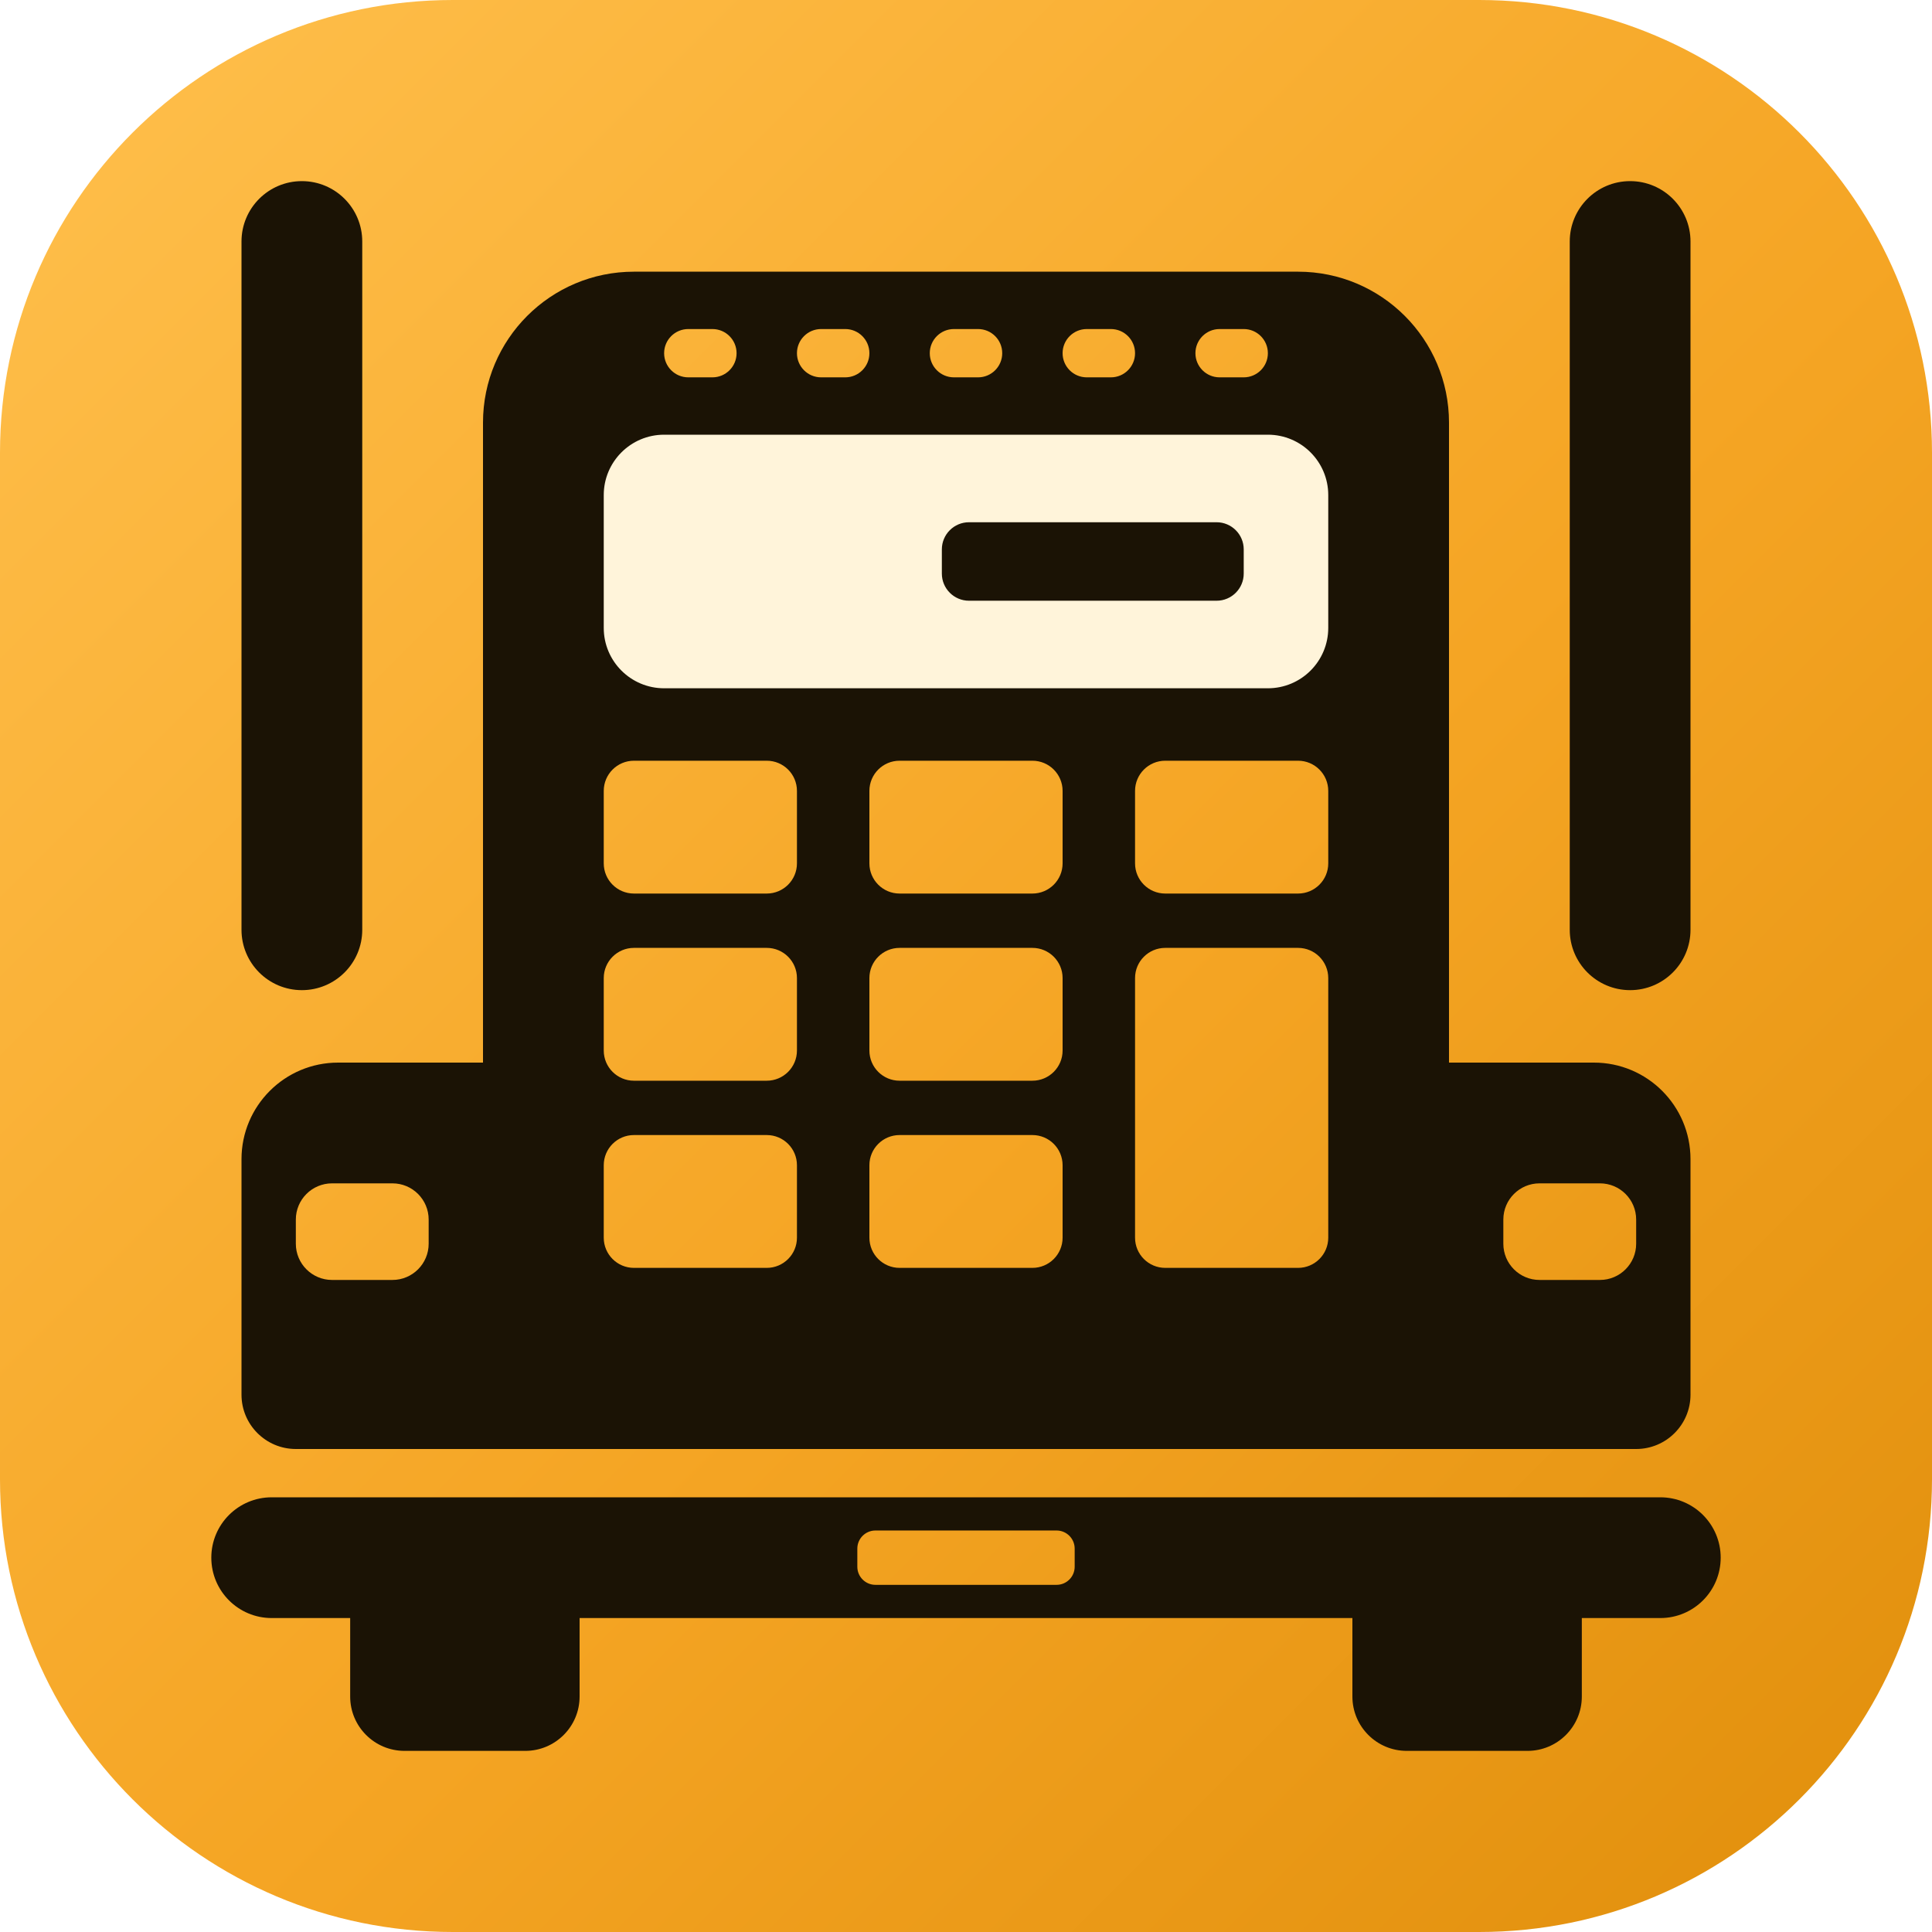
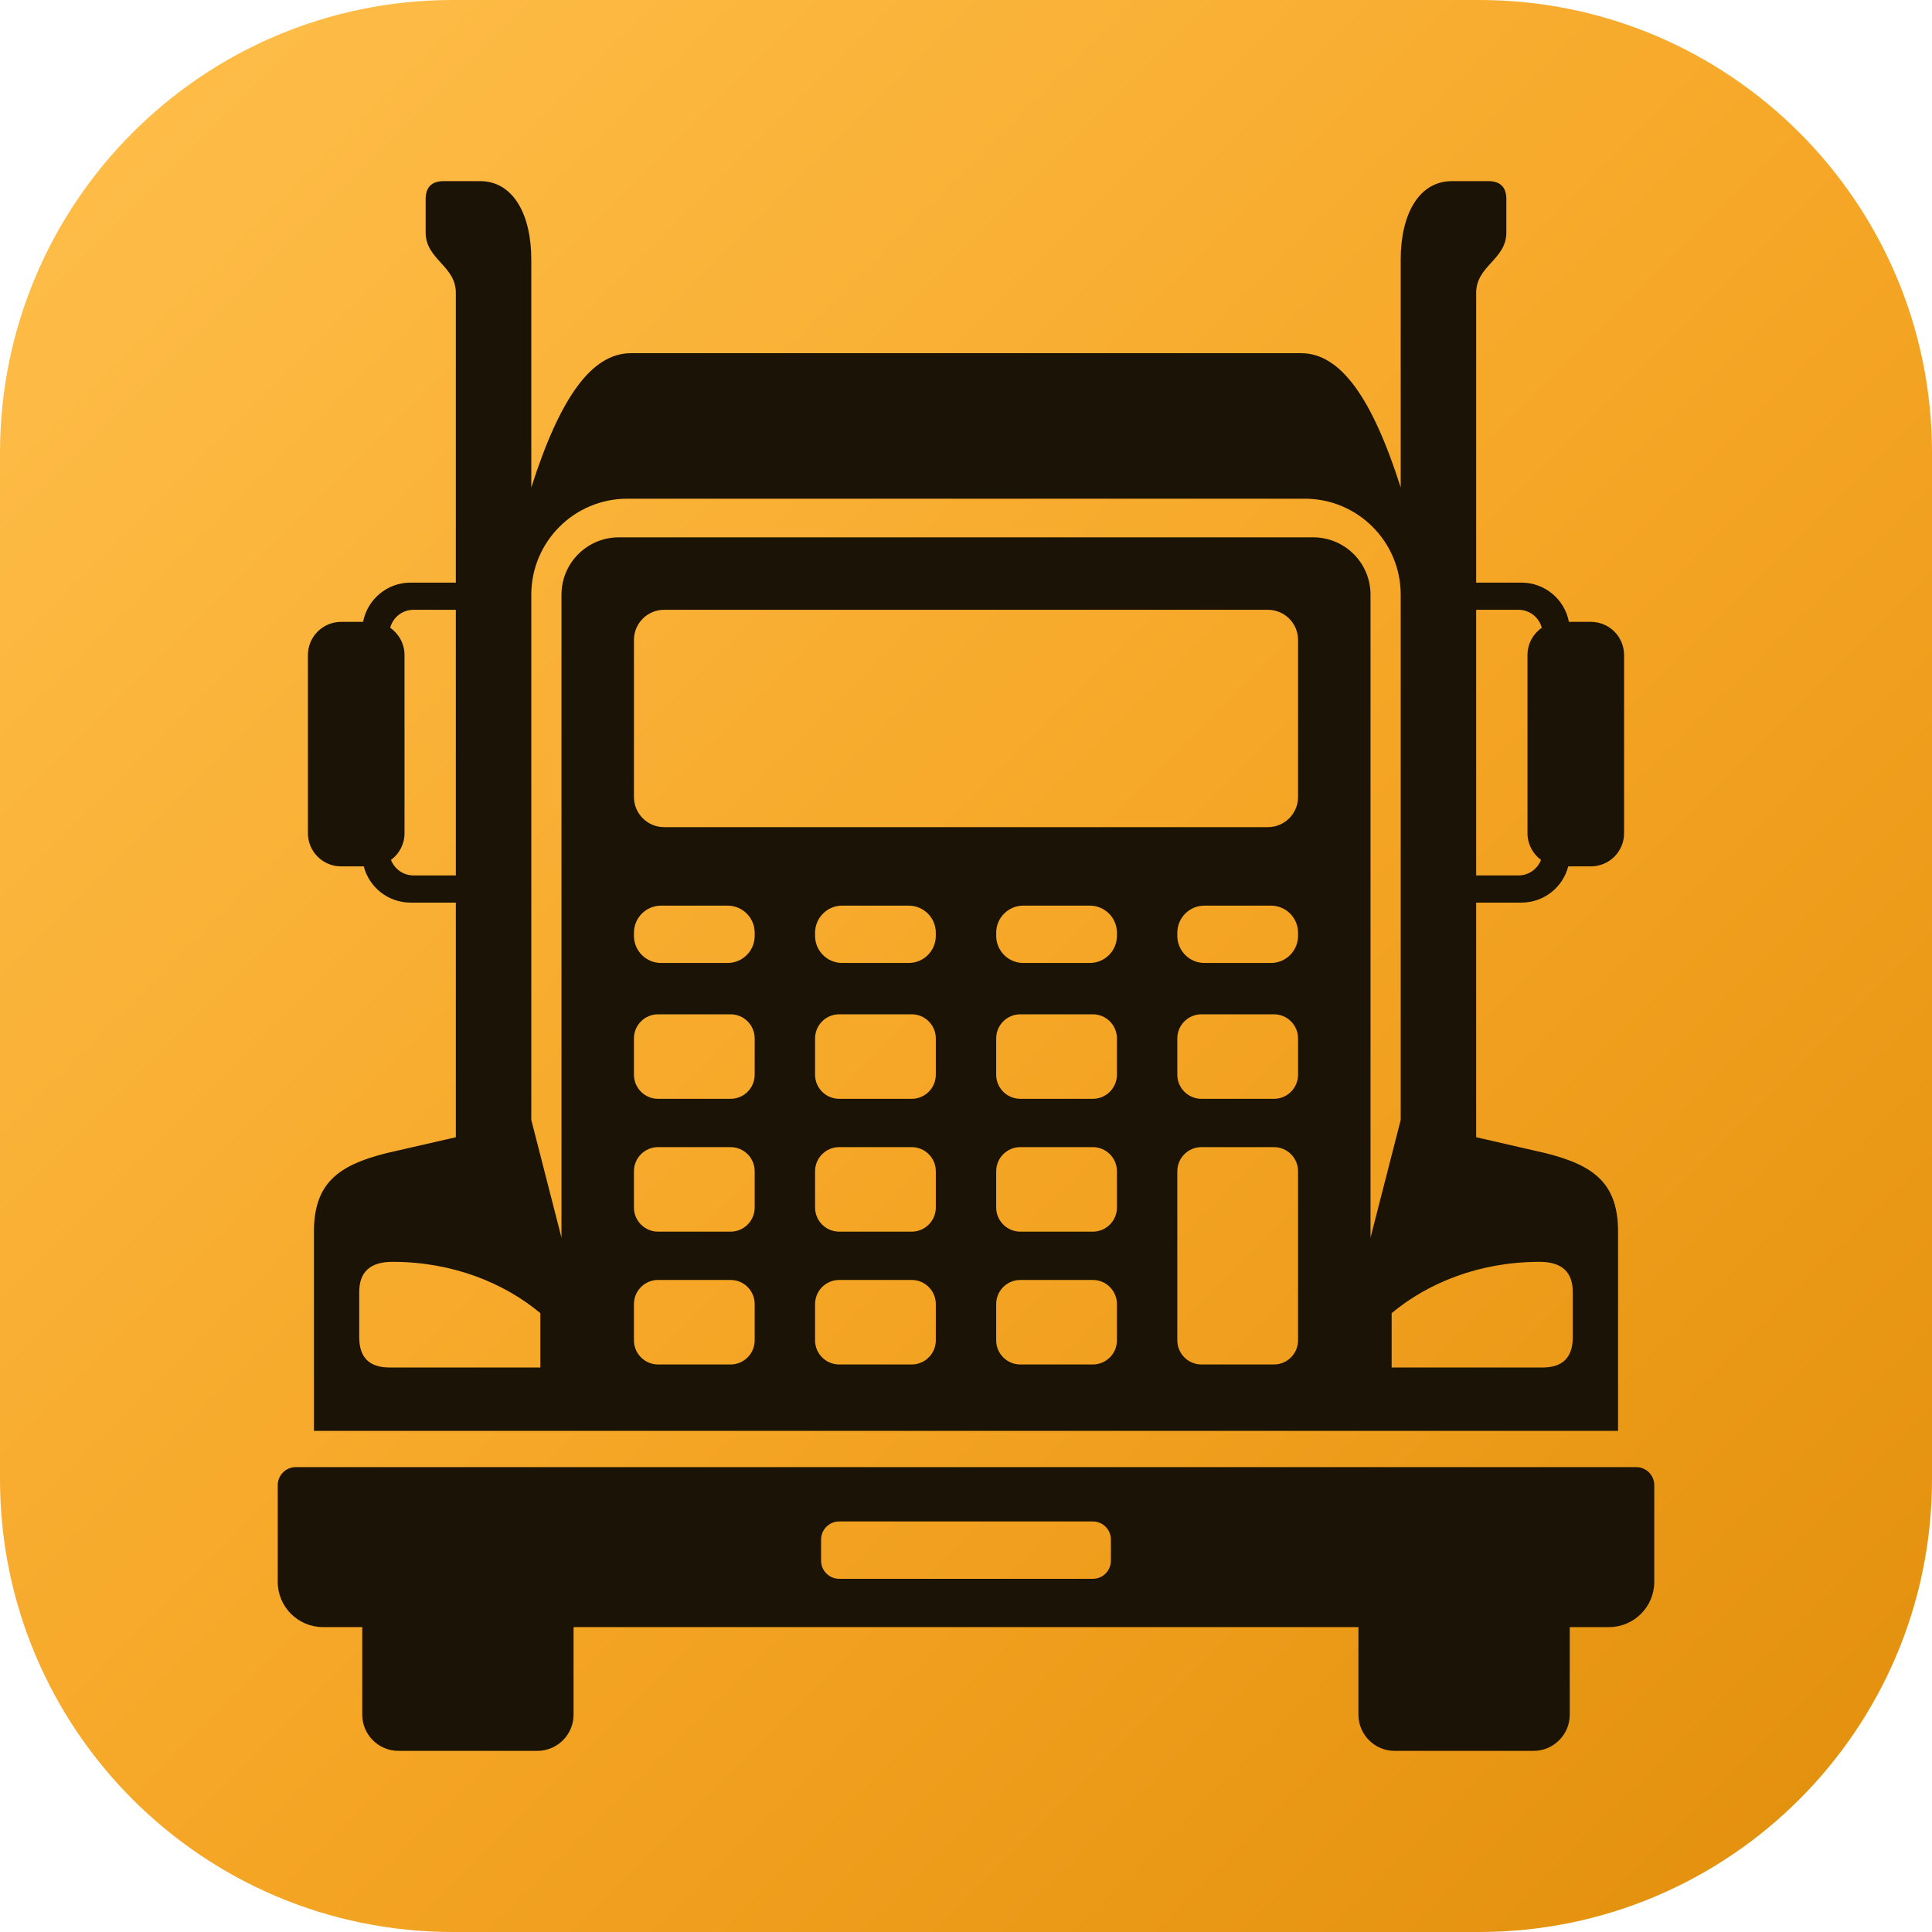
<svg xmlns="http://www.w3.org/2000/svg" viewBox="0 0 32 32">
  <defs>
    <linearGradient id="qfc-tile" x1="0" y1="0" x2="1" y2="1">
      <stop offset="0" stop-color="#ffc04d" />
      <stop offset=".55" stop-color="#f5a524" />
      <stop offset="1" stop-color="#e08e0b" />
    </linearGradient>
  </defs>
  <rect width="32" height="32" rx="7.5" fill="url(#qfc-tile)" />
-   <path fill="#1b1305" fill-rule="evenodd" d="M10.5 4.5H21.5A2.5 2.5 0 0 1 24 7V24H8V7A2.5 2.5 0 0 1 10.5 4.5ZM5.6 17.6H8V24H4.9A0.9 0.9 0 0 1 4 23.1V19.2A1.6 1.6 0 0 1 5.6 17.6ZM5 3H5A1 1 0 0 1 6 4V15.4A1 1 0 0 1 5 16.4H5A1 1 0 0 1 4 15.4V4A1 1 0 0 1 5 3ZM5.8 26.8H9.6V28.1A0.9 0.9 0 0 1 8.7 29H6.7A0.9 0.9 0 0 1 5.8 28.1V26.8ZM24 17.6H26.4A1.6 1.6 0 0 1 28 19.2V23.1A0.9 0.9 0 0 1 27.1 24H24V17.6ZM27 3H27A1 1 0 0 1 28 4V15.4A1 1 0 0 1 27 16.4H27A1 1 0 0 1 26 15.4V4A1 1 0 0 1 27 3ZM22.4 26.8H26.2V28.1A0.9 0.9 0 0 1 25.3 29H23.3A0.9 0.9 0 0 1 22.4 28.1V26.8ZM4.5 24.8H27.5A1 1 0 0 1 28.5 25.8V25.8A1 1 0 0 1 27.5 26.8H4.5A1 1 0 0 1 3.5 25.8V25.8A1 1 0 0 1 4.5 24.8ZM11.4 5.45H11.8A0.4 0.4 0 0 1 12.2 5.85V5.85A0.4 0.4 0 0 1 11.8 6.25H11.4A0.4 0.4 0 0 1 11 5.85V5.85A0.4 0.4 0 0 1 11.4 5.45ZM13.6 5.45H14A0.4 0.4 0 0 1 14.4 5.85V5.85A0.4 0.4 0 0 1 14 6.25H13.6A0.4 0.4 0 0 1 13.2 5.85V5.85A0.4 0.4 0 0 1 13.6 5.45ZM15.8 5.45H16.2A0.4 0.4 0 0 1 16.6 5.85V5.85A0.4 0.4 0 0 1 16.2 6.25H15.8A0.4 0.4 0 0 1 15.4 5.85V5.85A0.4 0.4 0 0 1 15.8 5.45ZM18 5.45H18.4A0.4 0.4 0 0 1 18.8 5.85V5.85A0.4 0.4 0 0 1 18.4 6.25H18A0.4 0.4 0 0 1 17.6 5.85V5.85A0.4 0.4 0 0 1 18 5.45ZM20.2 5.45H20.6A0.4 0.4 0 0 1 21 5.85V5.85A0.4 0.4 0 0 1 20.6 6.25H20.2A0.4 0.4 0 0 1 19.8 5.85V5.85A0.4 0.4 0 0 1 20.2 5.45ZM10.5 12.6H12.7A0.5 0.5 0 0 1 13.2 13.1V14.3A0.5 0.5 0 0 1 12.7 14.8H10.5A0.5 0.5 0 0 1 10 14.3V13.1A0.5 0.5 0 0 1 10.5 12.6ZM14.9 12.6H17.1A0.5 0.5 0 0 1 17.6 13.1V14.3A0.5 0.5 0 0 1 17.1 14.8H14.9A0.5 0.5 0 0 1 14.4 14.3V13.1A0.5 0.5 0 0 1 14.9 12.6ZM19.3 12.6H21.5A0.5 0.5 0 0 1 22 13.1V14.3A0.5 0.5 0 0 1 21.5 14.8H19.3A0.5 0.5 0 0 1 18.8 14.3V13.1A0.5 0.5 0 0 1 19.3 12.6ZM10.5 15.7H12.7A0.5 0.5 0 0 1 13.2 16.2V17.4A0.5 0.5 0 0 1 12.7 17.9H10.5A0.5 0.5 0 0 1 10 17.4V16.2A0.5 0.5 0 0 1 10.5 15.7ZM14.9 15.7H17.1A0.5 0.5 0 0 1 17.6 16.2V17.4A0.5 0.5 0 0 1 17.1 17.9H14.9A0.5 0.5 0 0 1 14.4 17.4V16.2A0.5 0.5 0 0 1 14.9 15.7ZM19.3 15.7H21.5A0.5 0.5 0 0 1 22 16.2V20.5A0.5 0.5 0 0 1 21.5 21H19.3A0.5 0.5 0 0 1 18.8 20.5V16.2A0.5 0.5 0 0 1 19.3 15.7ZM10.5 18.8H12.7A0.5 0.5 0 0 1 13.2 19.3V20.5A0.5 0.5 0 0 1 12.7 21H10.5A0.5 0.5 0 0 1 10 20.5V19.3A0.5 0.5 0 0 1 10.5 18.8ZM14.9 18.8H17.1A0.5 0.5 0 0 1 17.6 19.3V20.5A0.5 0.5 0 0 1 17.1 21H14.9A0.5 0.5 0 0 1 14.4 20.5V19.3A0.5 0.5 0 0 1 14.9 18.8ZM5.5 19.6H6.5A0.6 0.6 0 0 1 7.1 20.2V20.6A0.6 0.6 0 0 1 6.5 21.2H5.5A0.6 0.6 0 0 1 4.9 20.6V20.2A0.6 0.6 0 0 1 5.5 19.6ZM25.5 19.6H26.5A0.6 0.6 0 0 1 27.1 20.2V20.6A0.6 0.6 0 0 1 26.5 21.2H25.5A0.6 0.6 0 0 1 24.9 20.6V20.2A0.6 0.6 0 0 1 25.5 19.6ZM14.5 25.35H17.5A0.3 0.3 0 0 1 17.8 25.65V25.95A0.3 0.3 0 0 1 17.5 26.25H14.5A0.3 0.3 0 0 1 14.2 25.95V25.65A0.3 0.3 0 0 1 14.5 25.35Z" />
-   <path fill="#fff4da" d="M11 7.2H21A1 1 0 0 1 22 8.2V10.4A1 1 0 0 1 21 11.4H11A1 1 0 0 1 10 10.4V8.2A1 1 0 0 1 11 7.2Z" />
-   <path fill="#1b1305" d="M16.05 8.65H20.15A0.45 0.45 0 0 1 20.6 9.1V9.5A0.45 0.45 0 0 1 20.15 9.95H16.05A0.45 0.45 0 0 1 15.6 9.5V9.1A0.45 0.45 0 0 1 16.05 8.65Z" />
+   <path fill="#1b1305" fill-rule="evenodd" d="M10.45,5.85h11.1c0.654,0 1.177,0.741 1.65,2.224v-3.774c0,-0.75 0.3,-1.3 0.85,-1.3h0.6c0.2,0 0.3,0.1 0.3,0.3v0.55c0,0.45 -0.5,0.55 -0.5,1l0,4.8l0.75,0c0.391,0 0.716,0.28 0.786,0.65l0.364,0c0.304,0 0.55,0.246 0.55,0.55v2.95c0,0.304 -0.246,0.55 -0.55,0.55l-0.375,0c-0.089,0.345 -0.402,0.6 -0.775,0.6h-0.75l0,3.886l1.15,0.264c0.8,0.2 1.2,0.5 1.2,1.3v3.3h-21.6v-3.3c0,-0.8 0.4,-1.1 1.2,-1.3l1.15,-0.264l0,-3.886h-0.75c-0.373,0 -0.686,-0.255 -0.775,-0.6l-0.375,0c-0.304,0 -0.55,-0.246 -0.55,-0.55v-2.95c0,-0.304 0.246,-0.55 0.55,-0.55l0.364,0c0.07,-0.37 0.395,-0.65 0.786,-0.65l0.75,0v-4.8c0,-0.45 -0.5,-0.55 -0.5,-1v-0.55c0,-0.2 0.1,-0.3 0.3,-0.3h0.6c0.55,0 0.85,0.55 0.85,1.3v3.774c0.473,-1.482 0.996,-2.224 1.65,-2.224zM6.85,10.1c-0.186,0 -0.342,0.126 -0.387,0.298c0.143,0.099 0.237,0.265 0.237,0.452v2.95c0,0.182 -0.088,0.343 -0.224,0.443c0.058,0.15 0.203,0.257 0.374,0.257l0.7,0l0,-4.4zM25.15,14.5c0.171,0 0.316,-0.107 0.374,-0.257c-0.136,-0.1 -0.224,-0.261 -0.224,-0.443v-2.95c0,-0.187 0.094,-0.353 0.237,-0.452c-0.045,-0.171 -0.201,-0.298 -0.387,-0.298h-0.7l0,4.4zM8.8,9.85v8.7l0.5,1.95v-10.65c0,-0.525 0.425,-0.95 0.95,-0.95h11.5c0.525,0 0.95,0.425 0.95,0.95v10.65l0.5,-1.95v-8.7c0,-0.878 -0.712,-1.59 -1.59,-1.59h-11.22c-0.878,0 -1.59,0.712 -1.59,1.59zM10.5,10.6v2.6c0,0.276 0.224,0.5 0.5,0.5h10c0.276,0 0.5,-0.224 0.5,-0.5v-2.6c0,-0.276 -0.224,-0.5 -0.5,-0.5h-10c-0.276,0 -0.5,0.224 -0.5,0.5zM10.5,15.45v0.05c0,0.249 0.201,0.45 0.45,0.45h1.1c0.249,0 0.45,-0.201 0.45,-0.45v-0.05c0,-0.249 -0.201,-0.45 -0.45,-0.45h-1.1c-0.249,0 -0.45,0.201 -0.45,0.45zM13.5,15.45v0.05c0,0.249 0.201,0.45 0.45,0.45h1.1c0.249,0 0.45,-0.201 0.45,-0.45v-0.05c0,-0.249 -0.201,-0.45 -0.45,-0.45h-1.1c-0.249,0 -0.45,0.201 -0.45,0.45zM16.5,15.45v0.05c0,0.249 0.201,0.45 0.45,0.45h1.1c0.249,0 0.45,-0.201 0.45,-0.45v-0.05c0,-0.249 -0.201,-0.45 -0.45,-0.45h-1.1c-0.249,0 -0.45,0.201 -0.45,0.45zM19.5,15.45v0.05c0,0.249 0.201,0.45 0.45,0.45h1.1c0.249,0 0.45,-0.201 0.45,-0.45v-0.05c0,-0.249 -0.201,-0.45 -0.45,-0.45h-1.1c-0.249,0 -0.45,0.201 -0.45,0.45zM10.5,17.2v0.6c0,0.221 0.179,0.4 0.4,0.4h1.2c0.221,0 0.4,-0.179 0.4,-0.4v-0.6c0,-0.221 -0.179,-0.4 -0.4,-0.4h-1.2c-0.221,0 -0.4,0.179 -0.4,0.4zM13.5,17.2v0.6c0,0.221 0.179,0.4 0.4,0.4h1.2c0.221,0 0.4,-0.179 0.4,-0.4v-0.6c0,-0.221 -0.179,-0.4 -0.4,-0.4h-1.2c-0.221,0 -0.4,0.179 -0.4,0.4zM16.5,17.2v0.6c0,0.221 0.179,0.4 0.4,0.4h1.2c0.221,0 0.4,-0.179 0.4,-0.4v-0.6c0,-0.221 -0.179,-0.4 -0.4,-0.4h-1.2c-0.221,0 -0.4,0.179 -0.4,0.4zM10.5,19.4v0.6c0,0.221 0.179,0.4 0.4,0.4h1.2c0.221,0 0.4,-0.179 0.4,-0.4v-0.6c0,-0.221 -0.179,-0.4 -0.4,-0.4h-1.2c-0.221,0 -0.4,0.179 -0.4,0.4zM13.5,19.4v0.6c0,0.221 0.179,0.4 0.4,0.4h1.2c0.221,0 0.4,-0.179 0.4,-0.4v-0.6c0,-0.221 -0.179,-0.4 -0.4,-0.4h-1.2c-0.221,0 -0.4,0.179 -0.4,0.4zM16.5,19.4v0.6c0,0.221 0.179,0.4 0.4,0.4h1.2c0.221,0 0.4,-0.179 0.4,-0.4v-0.6c0,-0.221 -0.179,-0.4 -0.4,-0.4h-1.2c-0.221,0 -0.4,0.179 -0.4,0.4zM10.5,21.6v0.6c0,0.221 0.179,0.4 0.4,0.4h1.2c0.221,0 0.4,-0.179 0.4,-0.4v-0.6c0,-0.221 -0.179,-0.4 -0.4,-0.4h-1.2c-0.221,0 -0.4,0.179 -0.4,0.4zM13.5,21.6v0.6c0,0.221 0.179,0.4 0.4,0.4h1.2c0.221,0 0.4,-0.179 0.4,-0.4v-0.6c0,-0.221 -0.179,-0.4 -0.4,-0.4h-1.2c-0.221,0 -0.4,0.179 -0.4,0.4zM16.5,21.6v0.6c0,0.221 0.179,0.4 0.4,0.4h1.2c0.221,0 0.4,-0.179 0.4,-0.4v-0.6c0,-0.221 -0.179,-0.4 -0.4,-0.4h-1.2c-0.221,0 -0.4,0.179 -0.4,0.4zM19.5,17.2v0.6c0,0.221 0.179,0.4 0.4,0.4h1.2c0.221,0 0.4,-0.179 0.4,-0.4v-0.6c0,-0.221 -0.179,-0.4 -0.4,-0.4h-1.2c-0.221,0 -0.4,0.179 -0.4,0.4zM19.5,19.4v2.8c0,0.221 0.179,0.4 0.4,0.4h1.2c0.221,0 0.4,-0.179 0.4,-0.4v-2.8c0,-0.221 -0.179,-0.4 -0.4,-0.4h-1.2c-0.221,0 -0.4,0.179 -0.4,0.4zM5.95,21.4v0.75c0,0.333 0.167,0.5 0.5,0.5h2.5v-0.9c-0.6,-0.5 -1.45,-0.85 -2.45,-0.85c-0.367,0 -0.55,0.167 -0.55,0.5zM25.5,20.9c-1,0 -1.85,0.35 -2.45,0.85v0.9h2.5c0.333,0 0.5,-0.167 0.5,-0.5v-0.75c0,-0.333 -0.183,-0.5 -0.55,-0.5zM4.9,24.3h22.2c0.166,0 0.3,0.134 0.3,0.3v1.6c0,0.414 -0.336,0.75 -0.75,0.75h-0.65v1.45c0,0.331 -0.269,0.6 -0.6,0.6h-2.3c-0.331,0 -0.6,-0.269 -0.6,-0.6v-1.45l-13,0v1.45c0,0.331 -0.269,0.6 -0.6,0.6h-2.3c-0.331,0 -0.6,-0.269 -0.6,-0.6l0,-1.45l-0.65,0c-0.414,0 -0.75,-0.336 -0.75,-0.75v-1.6c0,-0.166 0.134,-0.3 0.3,-0.3zM13.6,25.5v0.35c0,0.166 0.134,0.3 0.3,0.3h4.2c0.166,0 0.3,-0.134 0.3,-0.3v-0.35c0,-0.166 -0.134,-0.3 -0.3,-0.3h-4.2c-0.166,0 -0.3,0.134 -0.3,0.3z" />
</svg>
